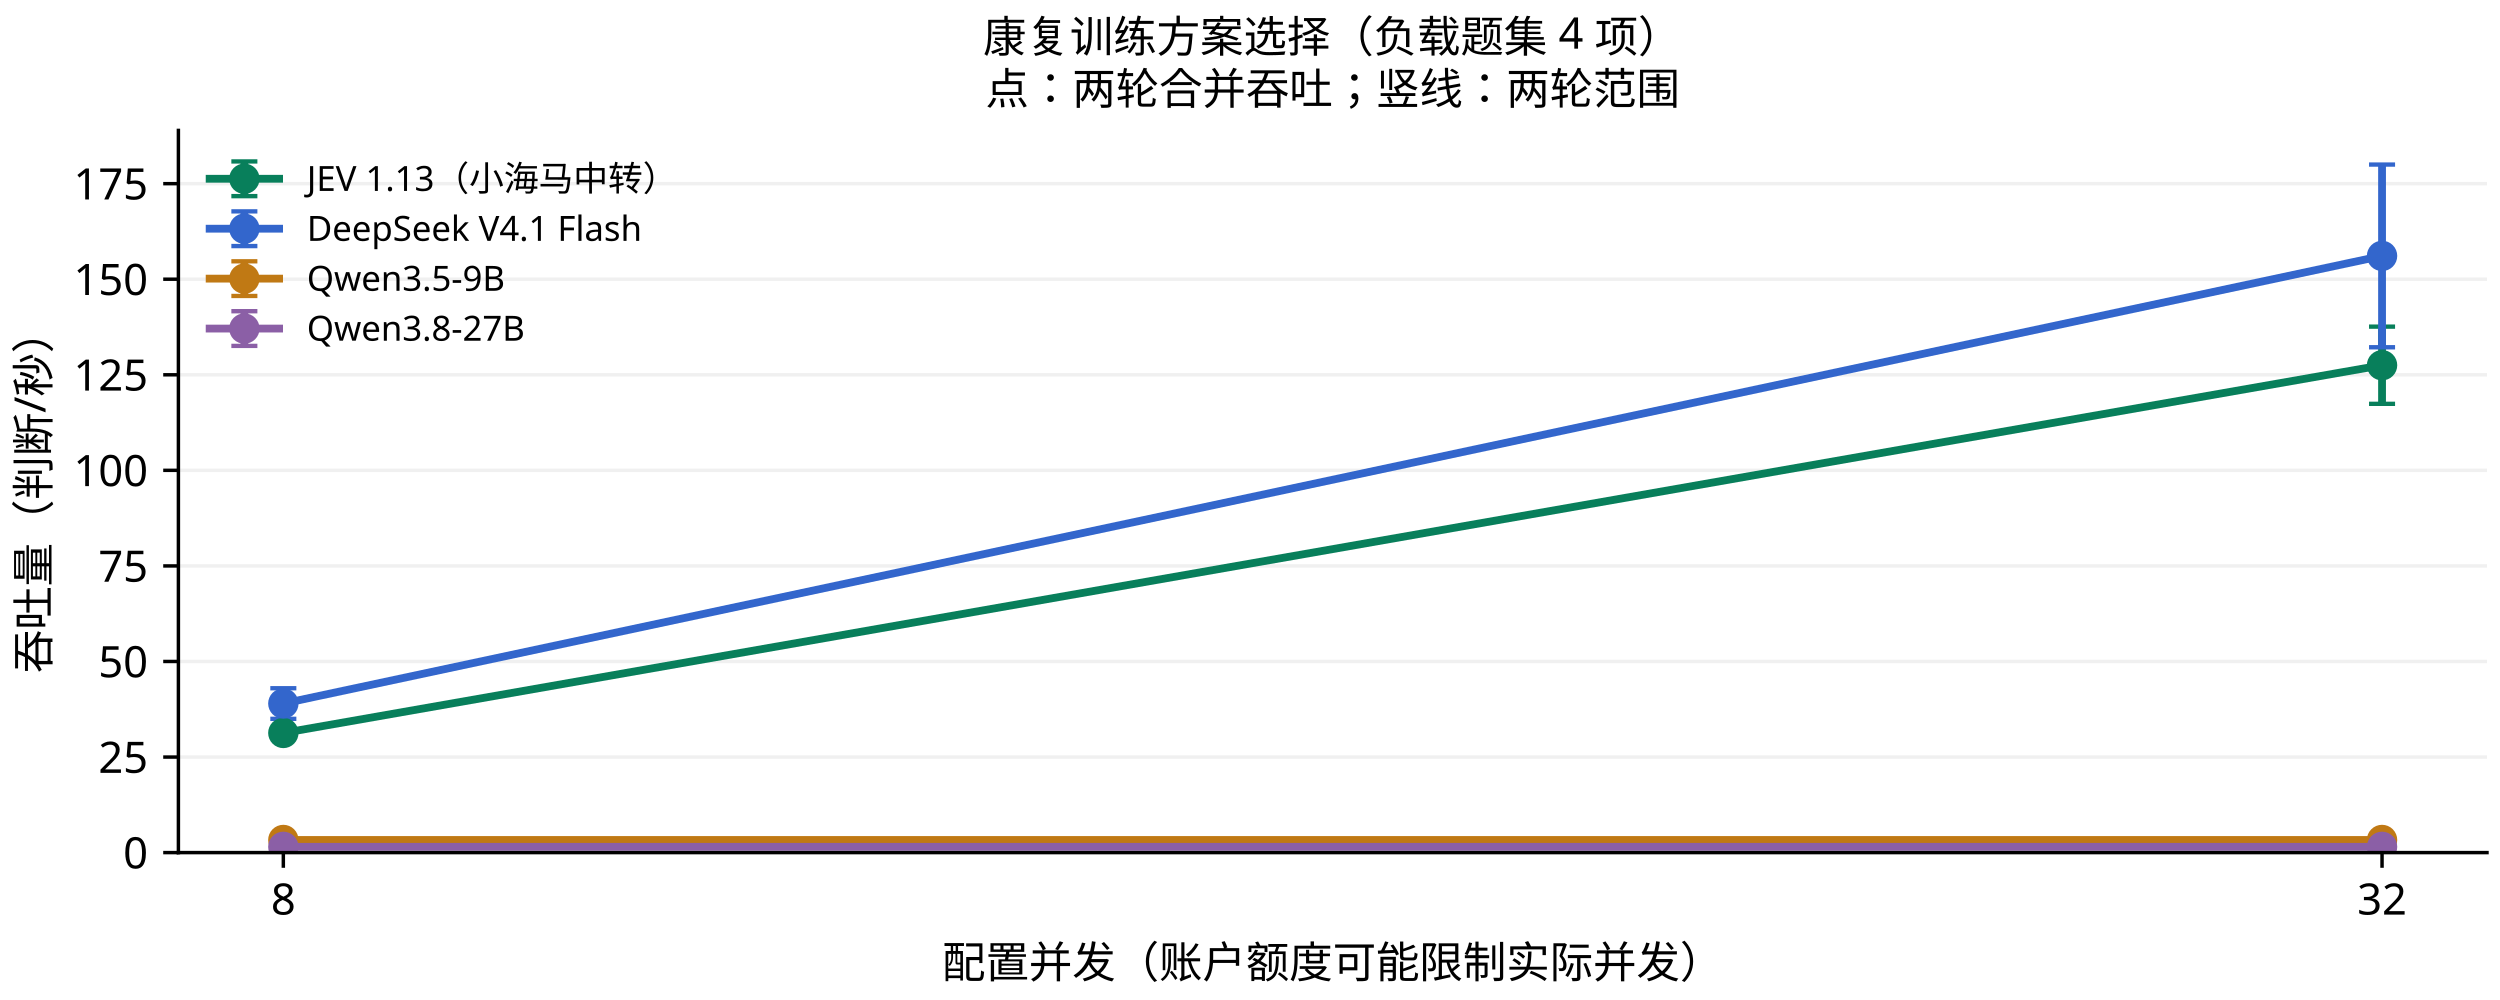
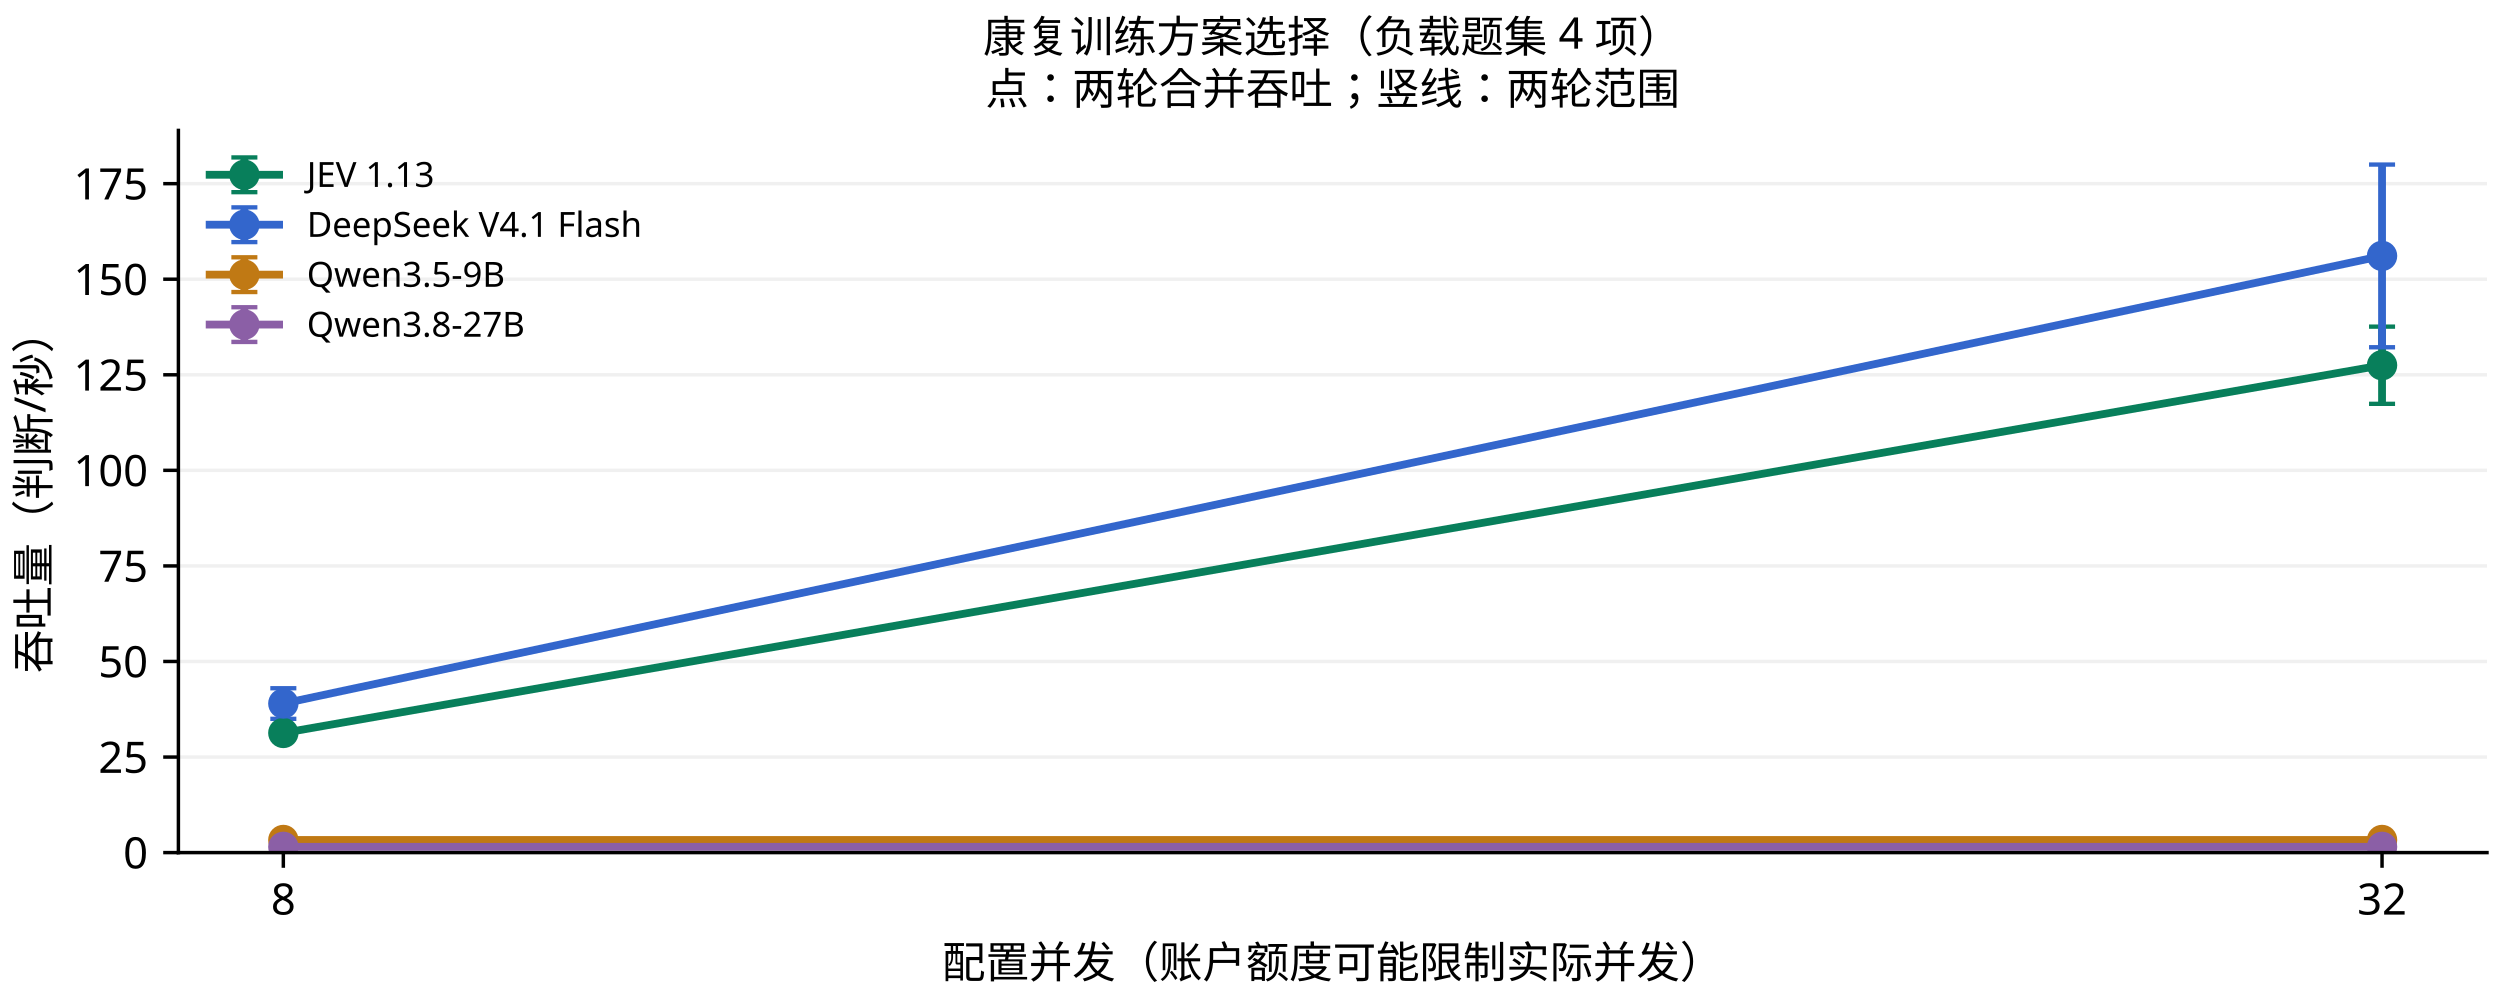
<svg xmlns="http://www.w3.org/2000/svg" xmlns:xlink="http://www.w3.org/1999/xlink" width="576pt" height="230.4pt" viewBox="0 0 576 230.4" version="1.1">
  <defs>
    <style type="text/css">*{stroke-linejoin: round; stroke-linecap: butt}</style>
  </defs>
  <g id="figure_1">
    <g id="patch_1">
      <path d="M 0 230.4 L 576 230.4 L 576 0 L 0 0 z " style="fill: #ffffff" />
    </g>
    <g id="axes_1">
      <g id="patch_2">
        <path d="M 41.103 196.439 L 573 196.439 L 573 30.047 L 41.103 30.047 z " style="fill: #ffffff" />
      </g>
      <g id="matplotlib.axis_1">
        <g id="xtick_1">
          <g id="line2d_1">
            <defs>
-               <path id="m2a6e88785f" d="M 0 0 L 0 3.5 " style="stroke: #000000; stroke-width: 0.8" />
+               <path id="m62adfea635" d="M 0 0 L 0 3.5 " style="stroke: #000000; stroke-width: 0.8" />
            </defs>
            <g>
-               <use xlink:href="#m2a6e88785f" x="65.28" y="196.439" style="stroke: #000000; stroke-width: 0.8" />
+               <use xlink:href="#m62adfea635" x="65.28" y="196.439" style="stroke: #000000; stroke-width: 0.8" />
            </g>
          </g>
          <g id="text_1">
            <text style="font-size: 10px; font-family: 'Arial Unicode MS'; text-anchor: middle" x="65.28" y="210.719" transform="rotate(-0 65.28047 210.7189)">8</text>
          </g>
        </g>
        <g id="xtick_2">
          <g id="line2d_2">
            <g>
-               <use xlink:href="#m2a6e88785f" x="548.823" y="196.439" style="stroke: #000000; stroke-width: 0.8" />
+               <use xlink:href="#m62adfea635" x="548.823" y="196.439" style="stroke: #000000; stroke-width: 0.8" />
            </g>
          </g>
          <g id="text_2">
            <text style="font-size: 10px; font-family: 'Arial Unicode MS'; text-anchor: middle" x="548.823" y="210.719" transform="rotate(-0 548.8227 210.7189)">32</text>
          </g>
        </g>
        <g id="text_3">
          <text style="font-size: 10px; font-family: 'Arial Unicode MS'; text-anchor: middle" x="307.052" y="225.3" transform="rotate(-0 307.0516 225.2998)">配置并发（账户额度可能限制实际并发）</text>
        </g>
      </g>
      <g id="matplotlib.axis_2">
        <g id="ytick_1">
          <g id="line2d_3">
-             <path d="M 41.103 196.439 L 573 196.439 " clip-path="url(#pd256c58cb7)" style="fill: none; stroke: #b0b0b0; stroke-opacity: 0.18; stroke-width: 0.8; stroke-linecap: square" />
+             <path d="M 41.103 196.439 L 573 196.439 " clip-path="url(#pdad63739b9)" style="fill: none; stroke: #b0b0b0; stroke-opacity: 0.18; stroke-width: 0.8; stroke-linecap: square" />
          </g>
          <g id="line2d_4">
            <defs>
-               <path id="mad0bf72114" d="M 0 0 L -3.5 0 " style="stroke: #000000; stroke-width: 0.8" />
+               <path id="m1d945eb531" d="M 0 0 L -3.5 0 " style="stroke: #000000; stroke-width: 0.8" />
            </defs>
            <g>
-               <use xlink:href="#mad0bf72114" x="41.103" y="196.439" style="stroke: #000000; stroke-width: 0.8" />
+               <use xlink:href="#m1d945eb531" x="41.103" y="196.439" style="stroke: #000000; stroke-width: 0.8" />
            </g>
          </g>
          <g id="text_4">
            <text style="font-size: 10px; font-family: 'Arial Unicode MS'; text-anchor: end" x="34.103" y="200.079" transform="rotate(-0 34.10336 200.0788)">0</text>
          </g>
        </g>
        <g id="ytick_2">
          <g id="line2d_5">
-             <path d="M 41.103 174.421 L 573 174.421 " clip-path="url(#pd256c58cb7)" style="fill: none; stroke: #b0b0b0; stroke-opacity: 0.18; stroke-width: 0.8; stroke-linecap: square" />
+             <path d="M 41.103 174.421 L 573 174.421 " clip-path="url(#pdad63739b9)" style="fill: none; stroke: #b0b0b0; stroke-opacity: 0.18; stroke-width: 0.8; stroke-linecap: square" />
          </g>
          <g id="line2d_6">
            <g>
-               <use xlink:href="#mad0bf72114" x="41.103" y="174.421" style="stroke: #000000; stroke-width: 0.8" />
+               <use xlink:href="#m1d945eb531" x="41.103" y="174.421" style="stroke: #000000; stroke-width: 0.8" />
            </g>
          </g>
          <g id="text_5">
            <text style="font-size: 10px; font-family: 'Arial Unicode MS'; text-anchor: end" x="34.103" y="178.061" transform="rotate(-0 34.10336 178.0611)">25</text>
          </g>
        </g>
        <g id="ytick_3">
          <g id="line2d_7">
-             <path d="M 41.103 152.403 L 573 152.403 " clip-path="url(#pd256c58cb7)" style="fill: none; stroke: #b0b0b0; stroke-opacity: 0.18; stroke-width: 0.8; stroke-linecap: square" />
+             <path d="M 41.103 152.403 L 573 152.403 " clip-path="url(#pdad63739b9)" style="fill: none; stroke: #b0b0b0; stroke-opacity: 0.18; stroke-width: 0.8; stroke-linecap: square" />
          </g>
          <g id="line2d_8">
            <g>
-               <use xlink:href="#mad0bf72114" x="41.103" y="152.403" style="stroke: #000000; stroke-width: 0.8" />
+               <use xlink:href="#m1d945eb531" x="41.103" y="152.403" style="stroke: #000000; stroke-width: 0.8" />
            </g>
          </g>
          <g id="text_6">
            <text style="font-size: 10px; font-family: 'Arial Unicode MS'; text-anchor: end" x="34.103" y="156.043" transform="rotate(-0 34.10336 156.0434)">50</text>
          </g>
        </g>
        <g id="ytick_4">
          <g id="line2d_9">
-             <path d="M 41.103 130.386 L 573 130.386 " clip-path="url(#pd256c58cb7)" style="fill: none; stroke: #b0b0b0; stroke-opacity: 0.18; stroke-width: 0.8; stroke-linecap: square" />
+             <path d="M 41.103 130.386 L 573 130.386 " clip-path="url(#pdad63739b9)" style="fill: none; stroke: #b0b0b0; stroke-opacity: 0.18; stroke-width: 0.8; stroke-linecap: square" />
          </g>
          <g id="line2d_10">
            <g>
-               <use xlink:href="#mad0bf72114" x="41.103" y="130.386" style="stroke: #000000; stroke-width: 0.8" />
+               <use xlink:href="#m1d945eb531" x="41.103" y="130.386" style="stroke: #000000; stroke-width: 0.8" />
            </g>
          </g>
          <g id="text_7">
            <text style="font-size: 10px; font-family: 'Arial Unicode MS'; text-anchor: end" x="34.103" y="134.026" transform="rotate(-0 34.10336 134.0257)">75</text>
          </g>
        </g>
        <g id="ytick_5">
          <g id="line2d_11">
-             <path d="M 41.103 108.368 L 573 108.368 " clip-path="url(#pd256c58cb7)" style="fill: none; stroke: #b0b0b0; stroke-opacity: 0.18; stroke-width: 0.8; stroke-linecap: square" />
+             <path d="M 41.103 108.368 L 573 108.368 " clip-path="url(#pdad63739b9)" style="fill: none; stroke: #b0b0b0; stroke-opacity: 0.18; stroke-width: 0.8; stroke-linecap: square" />
          </g>
          <g id="line2d_12">
            <g>
-               <use xlink:href="#mad0bf72114" x="41.103" y="108.368" style="stroke: #000000; stroke-width: 0.8" />
+               <use xlink:href="#m1d945eb531" x="41.103" y="108.368" style="stroke: #000000; stroke-width: 0.8" />
            </g>
          </g>
          <g id="text_8">
            <text style="font-size: 10px; font-family: 'Arial Unicode MS'; text-anchor: end" x="34.103" y="112.008" transform="rotate(-0 34.10336 112.008)">100</text>
          </g>
        </g>
        <g id="ytick_6">
          <g id="line2d_13">
-             <path d="M 41.103 86.35 L 573 86.35 " clip-path="url(#pd256c58cb7)" style="fill: none; stroke: #b0b0b0; stroke-opacity: 0.18; stroke-width: 0.8; stroke-linecap: square" />
+             <path d="M 41.103 86.35 L 573 86.35 " clip-path="url(#pdad63739b9)" style="fill: none; stroke: #b0b0b0; stroke-opacity: 0.18; stroke-width: 0.8; stroke-linecap: square" />
          </g>
          <g id="line2d_14">
            <g>
-               <use xlink:href="#mad0bf72114" x="41.103" y="86.35" style="stroke: #000000; stroke-width: 0.8" />
+               <use xlink:href="#m1d945eb531" x="41.103" y="86.35" style="stroke: #000000; stroke-width: 0.8" />
            </g>
          </g>
          <g id="text_9">
            <text style="font-size: 10px; font-family: 'Arial Unicode MS'; text-anchor: end" x="34.103" y="89.99" transform="rotate(-0 34.10336 89.99031)">125</text>
          </g>
        </g>
        <g id="ytick_7">
          <g id="line2d_15">
-             <path d="M 41.103 64.332 L 573 64.332 " clip-path="url(#pd256c58cb7)" style="fill: none; stroke: #b0b0b0; stroke-opacity: 0.18; stroke-width: 0.8; stroke-linecap: square" />
+             <path d="M 41.103 64.332 L 573 64.332 " clip-path="url(#pdad63739b9)" style="fill: none; stroke: #b0b0b0; stroke-opacity: 0.18; stroke-width: 0.8; stroke-linecap: square" />
          </g>
          <g id="line2d_16">
            <g>
-               <use xlink:href="#mad0bf72114" x="41.103" y="64.332" style="stroke: #000000; stroke-width: 0.8" />
+               <use xlink:href="#m1d945eb531" x="41.103" y="64.332" style="stroke: #000000; stroke-width: 0.8" />
            </g>
          </g>
          <g id="text_10">
            <text style="font-size: 10px; font-family: 'Arial Unicode MS'; text-anchor: end" x="34.103" y="67.973" transform="rotate(-0 34.10336 67.97262)">150</text>
          </g>
        </g>
        <g id="ytick_8">
          <g id="line2d_17">
-             <path d="M 41.103 42.315 L 573 42.315 " clip-path="url(#pd256c58cb7)" style="fill: none; stroke: #b0b0b0; stroke-opacity: 0.18; stroke-width: 0.8; stroke-linecap: square" />
+             <path d="M 41.103 42.315 L 573 42.315 " clip-path="url(#pdad63739b9)" style="fill: none; stroke: #b0b0b0; stroke-opacity: 0.18; stroke-width: 0.8; stroke-linecap: square" />
          </g>
          <g id="line2d_18">
            <g>
-               <use xlink:href="#mad0bf72114" x="41.103" y="42.315" style="stroke: #000000; stroke-width: 0.8" />
+               <use xlink:href="#m1d945eb531" x="41.103" y="42.315" style="stroke: #000000; stroke-width: 0.8" />
            </g>
          </g>
          <g id="text_11">
            <text style="font-size: 10px; font-family: 'Arial Unicode MS'; text-anchor: end" x="34.103" y="45.955" transform="rotate(-0 34.10336 45.95492)">175</text>
          </g>
        </g>
        <g id="text_12">
          <text style="font-size: 10px; font-family: 'Arial Unicode MS'; text-anchor: middle" x="11.321" y="113.243" transform="rotate(-90 11.32055 113.2426)">吞吐量（判断/秒）</text>
        </g>
      </g>
      <g id="LineCollection_1">
-         <path d="M 65.28 169.841 L 65.28 167.904 " clip-path="url(#pd256c58cb7)" style="fill: none; stroke: #087f5b; stroke-width: 1.8" />
-         <path d="M 548.823 93.044 L 548.823 75.253 " clip-path="url(#pd256c58cb7)" style="fill: none; stroke: #087f5b; stroke-width: 1.8" />
+         <path d="M 65.28 169.841 L 65.28 167.904 " clip-path="url(#pdad63739b9)" style="fill: none; stroke: #087f5b; stroke-width: 1.8" />
+         <path d="M 548.823 93.044 L 548.823 75.253 " clip-path="url(#pdad63739b9)" style="fill: none; stroke: #087f5b; stroke-width: 1.8" />
      </g>
      <g id="line2d_19">
        <defs>
-           <path id="mcad143bf2c" d="M 3 0 L -3 -0 " style="stroke: #087f5b" />
-         </defs>
-         <g clip-path="url(#pd256c58cb7)">
-           <use xlink:href="#mcad143bf2c" x="65.28" y="169.841" style="fill: #087f5b; stroke: #087f5b" />
-           <use xlink:href="#mcad143bf2c" x="548.823" y="93.044" style="fill: #087f5b; stroke: #087f5b" />
+           <path id="m83b4275491" d="M 3 0 L -3 -0 " style="stroke: #087f5b" />
+         </defs>
+         <g clip-path="url(#pdad63739b9)">
+           <use xlink:href="#m83b4275491" x="65.28" y="169.841" style="fill: #087f5b; stroke: #087f5b" />
+           <use xlink:href="#m83b4275491" x="548.823" y="93.044" style="fill: #087f5b; stroke: #087f5b" />
        </g>
      </g>
      <g id="line2d_20">
-         <g clip-path="url(#pd256c58cb7)">
-           <use xlink:href="#mcad143bf2c" x="65.28" y="167.904" style="fill: #087f5b; stroke: #087f5b" />
-           <use xlink:href="#mcad143bf2c" x="548.823" y="75.253" style="fill: #087f5b; stroke: #087f5b" />
+         <g clip-path="url(#pdad63739b9)">
+           <use xlink:href="#m83b4275491" x="65.28" y="167.904" style="fill: #087f5b; stroke: #087f5b" />
+           <use xlink:href="#m83b4275491" x="548.823" y="75.253" style="fill: #087f5b; stroke: #087f5b" />
        </g>
      </g>
      <g id="LineCollection_2">
-         <path d="M 65.28 165.614 L 65.28 158.568 " clip-path="url(#pd256c58cb7)" style="fill: none; stroke: #3366cc; stroke-width: 1.8" />
-         <path d="M 548.823 80.009 L 548.823 37.911 " clip-path="url(#pd256c58cb7)" style="fill: none; stroke: #3366cc; stroke-width: 1.8" />
+         <path d="M 65.28 165.614 L 65.28 158.568 " clip-path="url(#pdad63739b9)" style="fill: none; stroke: #3366cc; stroke-width: 1.8" />
+         <path d="M 548.823 80.009 L 548.823 37.911 " clip-path="url(#pdad63739b9)" style="fill: none; stroke: #3366cc; stroke-width: 1.8" />
      </g>
      <g id="line2d_21">
        <defs>
-           <path id="m2992cfaf0d" d="M 3 0 L -3 -0 " style="stroke: #3366cc" />
-         </defs>
-         <g clip-path="url(#pd256c58cb7)">
-           <use xlink:href="#m2992cfaf0d" x="65.28" y="165.614" style="fill: #3366cc; stroke: #3366cc" />
-           <use xlink:href="#m2992cfaf0d" x="548.823" y="80.009" style="fill: #3366cc; stroke: #3366cc" />
+           <path id="m016b12865c" d="M 3 0 L -3 -0 " style="stroke: #3366cc" />
+         </defs>
+         <g clip-path="url(#pdad63739b9)">
+           <use xlink:href="#m016b12865c" x="65.28" y="165.614" style="fill: #3366cc; stroke: #3366cc" />
+           <use xlink:href="#m016b12865c" x="548.823" y="80.009" style="fill: #3366cc; stroke: #3366cc" />
        </g>
      </g>
      <g id="line2d_22">
-         <g clip-path="url(#pd256c58cb7)">
-           <use xlink:href="#m2992cfaf0d" x="65.28" y="158.568" style="fill: #3366cc; stroke: #3366cc" />
-           <use xlink:href="#m2992cfaf0d" x="548.823" y="37.911" style="fill: #3366cc; stroke: #3366cc" />
+         <g clip-path="url(#pdad63739b9)">
+           <use xlink:href="#m016b12865c" x="65.28" y="158.568" style="fill: #3366cc; stroke: #3366cc" />
+           <use xlink:href="#m016b12865c" x="548.823" y="37.911" style="fill: #3366cc; stroke: #3366cc" />
        </g>
      </g>
      <g id="LineCollection_3">
-         <path d="M 65.28 193.62 L 65.28 193.444 " clip-path="url(#pd256c58cb7)" style="fill: none; stroke: #c07914; stroke-width: 1.8" />
-         <path d="M 548.823 193.62 L 548.823 193.444 " clip-path="url(#pd256c58cb7)" style="fill: none; stroke: #c07914; stroke-width: 1.8" />
+         <path d="M 65.28 193.62 L 65.28 193.444 " clip-path="url(#pdad63739b9)" style="fill: none; stroke: #c07914; stroke-width: 1.8" />
+         <path d="M 548.823 193.62 L 548.823 193.444 " clip-path="url(#pdad63739b9)" style="fill: none; stroke: #c07914; stroke-width: 1.8" />
      </g>
      <g id="line2d_23">
        <defs>
-           <path id="md55645dd96" d="M 3 0 L -3 -0 " style="stroke: #c07914" />
-         </defs>
-         <g clip-path="url(#pd256c58cb7)">
-           <use xlink:href="#md55645dd96" x="65.28" y="193.62" style="fill: #c07914; stroke: #c07914" />
-           <use xlink:href="#md55645dd96" x="548.823" y="193.62" style="fill: #c07914; stroke: #c07914" />
+           <path id="m295d9df329" d="M 3 0 L -3 -0 " style="stroke: #c07914" />
+         </defs>
+         <g clip-path="url(#pdad63739b9)">
+           <use xlink:href="#m295d9df329" x="65.28" y="193.62" style="fill: #c07914; stroke: #c07914" />
+           <use xlink:href="#m295d9df329" x="548.823" y="193.62" style="fill: #c07914; stroke: #c07914" />
        </g>
      </g>
      <g id="line2d_24">
-         <g clip-path="url(#pd256c58cb7)">
-           <use xlink:href="#md55645dd96" x="65.28" y="193.444" style="fill: #c07914; stroke: #c07914" />
-           <use xlink:href="#md55645dd96" x="548.823" y="193.444" style="fill: #c07914; stroke: #c07914" />
+         <g clip-path="url(#pdad63739b9)">
+           <use xlink:href="#m295d9df329" x="65.28" y="193.444" style="fill: #c07914; stroke: #c07914" />
+           <use xlink:href="#m295d9df329" x="548.823" y="193.444" style="fill: #c07914; stroke: #c07914" />
        </g>
      </g>
      <g id="LineCollection_4">
-         <path d="M 65.28 195.206 L 65.28 195.029 " clip-path="url(#pd256c58cb7)" style="fill: none; stroke: #8b5fa6; stroke-width: 1.8" />
-         <path d="M 548.823 195.206 L 548.823 195.029 " clip-path="url(#pd256c58cb7)" style="fill: none; stroke: #8b5fa6; stroke-width: 1.8" />
+         <path d="M 65.28 195.206 L 65.28 195.029 " clip-path="url(#pdad63739b9)" style="fill: none; stroke: #8b5fa6; stroke-width: 1.8" />
+         <path d="M 548.823 195.206 L 548.823 195.029 " clip-path="url(#pdad63739b9)" style="fill: none; stroke: #8b5fa6; stroke-width: 1.8" />
      </g>
      <g id="line2d_25">
        <defs>
-           <path id="me4c7ff157b" d="M 3 0 L -3 -0 " style="stroke: #8b5fa6" />
-         </defs>
-         <g clip-path="url(#pd256c58cb7)">
-           <use xlink:href="#me4c7ff157b" x="65.28" y="195.206" style="fill: #8b5fa6; stroke: #8b5fa6" />
-           <use xlink:href="#me4c7ff157b" x="548.823" y="195.206" style="fill: #8b5fa6; stroke: #8b5fa6" />
+           <path id="mc7fbdee621" d="M 3 0 L -3 -0 " style="stroke: #8b5fa6" />
+         </defs>
+         <g clip-path="url(#pdad63739b9)">
+           <use xlink:href="#mc7fbdee621" x="65.28" y="195.206" style="fill: #8b5fa6; stroke: #8b5fa6" />
+           <use xlink:href="#mc7fbdee621" x="548.823" y="195.206" style="fill: #8b5fa6; stroke: #8b5fa6" />
        </g>
      </g>
      <g id="line2d_26">
-         <g clip-path="url(#pd256c58cb7)">
-           <use xlink:href="#me4c7ff157b" x="65.28" y="195.029" style="fill: #8b5fa6; stroke: #8b5fa6" />
-           <use xlink:href="#me4c7ff157b" x="548.823" y="195.029" style="fill: #8b5fa6; stroke: #8b5fa6" />
+         <g clip-path="url(#pdad63739b9)">
+           <use xlink:href="#mc7fbdee621" x="65.28" y="195.029" style="fill: #8b5fa6; stroke: #8b5fa6" />
+           <use xlink:href="#mc7fbdee621" x="548.823" y="195.029" style="fill: #8b5fa6; stroke: #8b5fa6" />
        </g>
      </g>
      <g id="line2d_27">
-         <path d="M 65.28 168.872 L 548.823 84.148 " clip-path="url(#pd256c58cb7)" style="fill: none; stroke: #087f5b; stroke-width: 1.8; stroke-linecap: square" />
-         <defs>
-           <path id="m03558ead66" d="M 0 3 C 0.796 3 1.559 2.684 2.121 2.121 C 2.684 1.559 3 0.796 3 0 C 3 -0.796 2.684 -1.559 2.121 -2.121 C 1.559 -2.684 0.796 -3 0 -3 C -0.796 -3 -1.559 -2.684 -2.121 -2.121 C -2.684 -1.559 -3 -0.796 -3 0 C -3 0.796 -2.684 1.559 -2.121 2.121 C -1.559 2.684 -0.796 3 0 3 z " style="stroke: #087f5b" />
-         </defs>
-         <g clip-path="url(#pd256c58cb7)">
-           <use xlink:href="#m03558ead66" x="65.28" y="168.872" style="fill: #087f5b; stroke: #087f5b" />
-           <use xlink:href="#m03558ead66" x="548.823" y="84.148" style="fill: #087f5b; stroke: #087f5b" />
+         <path d="M 65.28 168.872 L 548.823 84.148 " clip-path="url(#pdad63739b9)" style="fill: none; stroke: #087f5b; stroke-width: 1.8; stroke-linecap: square" />
+         <defs>
+           <path id="m81f9e87d05" d="M 0 3 C 0.796 3 1.559 2.684 2.121 2.121 C 2.684 1.559 3 0.796 3 0 C 3 -0.796 2.684 -1.559 2.121 -2.121 C 1.559 -2.684 0.796 -3 0 -3 C -0.796 -3 -1.559 -2.684 -2.121 -2.121 C -2.684 -1.559 -3 -0.796 -3 0 C -3 0.796 -2.684 1.559 -2.121 2.121 C -1.559 2.684 -0.796 3 0 3 z " style="stroke: #087f5b" />
+         </defs>
+         <g clip-path="url(#pdad63739b9)">
+           <use xlink:href="#m81f9e87d05" x="65.28" y="168.872" style="fill: #087f5b; stroke: #087f5b" />
+           <use xlink:href="#m81f9e87d05" x="548.823" y="84.148" style="fill: #087f5b; stroke: #087f5b" />
        </g>
      </g>
      <g id="line2d_28">
-         <path d="M 65.28 162.091 L 548.823 58.96 " clip-path="url(#pd256c58cb7)" style="fill: none; stroke: #3366cc; stroke-width: 1.8; stroke-linecap: square" />
-         <defs>
-           <path id="mb4cf56a426" d="M 0 3 C 0.796 3 1.559 2.684 2.121 2.121 C 2.684 1.559 3 0.796 3 0 C 3 -0.796 2.684 -1.559 2.121 -2.121 C 1.559 -2.684 0.796 -3 0 -3 C -0.796 -3 -1.559 -2.684 -2.121 -2.121 C -2.684 -1.559 -3 -0.796 -3 0 C -3 0.796 -2.684 1.559 -2.121 2.121 C -1.559 2.684 -0.796 3 0 3 z " style="stroke: #3366cc" />
-         </defs>
-         <g clip-path="url(#pd256c58cb7)">
-           <use xlink:href="#mb4cf56a426" x="65.28" y="162.091" style="fill: #3366cc; stroke: #3366cc" />
-           <use xlink:href="#mb4cf56a426" x="548.823" y="58.96" style="fill: #3366cc; stroke: #3366cc" />
+         <path d="M 65.28 162.091 L 548.823 58.96 " clip-path="url(#pdad63739b9)" style="fill: none; stroke: #3366cc; stroke-width: 1.8; stroke-linecap: square" />
+         <defs>
+           <path id="m9b5bb1c6ad" d="M 0 3 C 0.796 3 1.559 2.684 2.121 2.121 C 2.684 1.559 3 0.796 3 0 C 3 -0.796 2.684 -1.559 2.121 -2.121 C 1.559 -2.684 0.796 -3 0 -3 C -0.796 -3 -1.559 -2.684 -2.121 -2.121 C -2.684 -1.559 -3 -0.796 -3 0 C -3 0.796 -2.684 1.559 -2.121 2.121 C -1.559 2.684 -0.796 3 0 3 z " style="stroke: #3366cc" />
+         </defs>
+         <g clip-path="url(#pdad63739b9)">
+           <use xlink:href="#m9b5bb1c6ad" x="65.28" y="162.091" style="fill: #3366cc; stroke: #3366cc" />
+           <use xlink:href="#m9b5bb1c6ad" x="548.823" y="58.96" style="fill: #3366cc; stroke: #3366cc" />
        </g>
      </g>
      <g id="line2d_29">
-         <path d="M 65.28 193.532 L 548.823 193.532 " clip-path="url(#pd256c58cb7)" style="fill: none; stroke: #c07914; stroke-width: 1.8; stroke-linecap: square" />
-         <defs>
-           <path id="m8e8b6894fd" d="M 0 3 C 0.796 3 1.559 2.684 2.121 2.121 C 2.684 1.559 3 0.796 3 0 C 3 -0.796 2.684 -1.559 2.121 -2.121 C 1.559 -2.684 0.796 -3 0 -3 C -0.796 -3 -1.559 -2.684 -2.121 -2.121 C -2.684 -1.559 -3 -0.796 -3 0 C -3 0.796 -2.684 1.559 -2.121 2.121 C -1.559 2.684 -0.796 3 0 3 z " style="stroke: #c07914" />
-         </defs>
-         <g clip-path="url(#pd256c58cb7)">
-           <use xlink:href="#m8e8b6894fd" x="65.28" y="193.532" style="fill: #c07914; stroke: #c07914" />
-           <use xlink:href="#m8e8b6894fd" x="548.823" y="193.532" style="fill: #c07914; stroke: #c07914" />
+         <path d="M 65.28 193.532 L 548.823 193.532 " clip-path="url(#pdad63739b9)" style="fill: none; stroke: #c07914; stroke-width: 1.8; stroke-linecap: square" />
+         <defs>
+           <path id="m69845f8b0d" d="M 0 3 C 0.796 3 1.559 2.684 2.121 2.121 C 2.684 1.559 3 0.796 3 0 C 3 -0.796 2.684 -1.559 2.121 -2.121 C 1.559 -2.684 0.796 -3 0 -3 C -0.796 -3 -1.559 -2.684 -2.121 -2.121 C -2.684 -1.559 -3 -0.796 -3 0 C -3 0.796 -2.684 1.559 -2.121 2.121 C -1.559 2.684 -0.796 3 0 3 z " style="stroke: #c07914" />
+         </defs>
+         <g clip-path="url(#pdad63739b9)">
+           <use xlink:href="#m69845f8b0d" x="65.28" y="193.532" style="fill: #c07914; stroke: #c07914" />
+           <use xlink:href="#m69845f8b0d" x="548.823" y="193.532" style="fill: #c07914; stroke: #c07914" />
        </g>
      </g>
      <g id="line2d_30">
-         <path d="M 65.28 195.118 L 548.823 195.118 " clip-path="url(#pd256c58cb7)" style="fill: none; stroke: #8b5fa6; stroke-width: 1.8; stroke-linecap: square" />
-         <defs>
-           <path id="m386dda505d" d="M 0 3 C 0.796 3 1.559 2.684 2.121 2.121 C 2.684 1.559 3 0.796 3 0 C 3 -0.796 2.684 -1.559 2.121 -2.121 C 1.559 -2.684 0.796 -3 0 -3 C -0.796 -3 -1.559 -2.684 -2.121 -2.121 C -2.684 -1.559 -3 -0.796 -3 0 C -3 0.796 -2.684 1.559 -2.121 2.121 C -1.559 2.684 -0.796 3 0 3 z " style="stroke: #8b5fa6" />
-         </defs>
-         <g clip-path="url(#pd256c58cb7)">
-           <use xlink:href="#m386dda505d" x="65.28" y="195.118" style="fill: #8b5fa6; stroke: #8b5fa6" />
-           <use xlink:href="#m386dda505d" x="548.823" y="195.118" style="fill: #8b5fa6; stroke: #8b5fa6" />
+         <path d="M 65.28 195.118 L 548.823 195.118 " clip-path="url(#pdad63739b9)" style="fill: none; stroke: #8b5fa6; stroke-width: 1.8; stroke-linecap: square" />
+         <defs>
+           <path id="m10c60ff60d" d="M 0 3 C 0.796 3 1.559 2.684 2.121 2.121 C 2.684 1.559 3 0.796 3 0 C 3 -0.796 2.684 -1.559 2.121 -2.121 C 1.559 -2.684 0.796 -3 0 -3 C -0.796 -3 -1.559 -2.684 -2.121 -2.121 C -2.684 -1.559 -3 -0.796 -3 0 C -3 0.796 -2.684 1.559 -2.121 2.121 C -1.559 2.684 -0.796 3 0 3 z " style="stroke: #8b5fa6" />
+         </defs>
+         <g clip-path="url(#pdad63739b9)">
+           <use xlink:href="#m10c60ff60d" x="65.28" y="195.118" style="fill: #8b5fa6; stroke: #8b5fa6" />
+           <use xlink:href="#m10c60ff60d" x="548.823" y="195.118" style="fill: #8b5fa6; stroke: #8b5fa6" />
        </g>
      </g>
      <g id="patch_3">
        <path d="M 41.103 196.439 L 41.103 30.047 " style="fill: none; stroke: #000000; stroke-width: 0.8; stroke-linejoin: miter; stroke-linecap: square" />
      </g>
      <g id="patch_4">
        <path d="M 41.103 196.439 L 573 196.439 " style="fill: none; stroke: #000000; stroke-width: 0.8; stroke-linejoin: miter; stroke-linecap: square" />
      </g>
      <g id="text_13">
        <text style="font-size: 10px; font-family: 'Arial Unicode MS'" transform="translate(226.493 12.03911)">康复训练方案选择（负载题集 4 项）</text>
        <text style="font-size: 10px; font-family: 'Arial Unicode MS'" transform="translate(227.0516 24.04653)">点：两轮合并吞吐；竖线：两轮范围</text>
      </g>
      <g id="legend_1">
        <g id="LineCollection_5">
-           <path d="M 56.303 45.189 L 56.303 37.189 " style="fill: none; stroke: #087f5b; stroke-width: 1.8" />
+           <path d="M 56.303 44.271 L 56.303 36.271 " style="fill: none; stroke: #087f5b; stroke-width: 1.8" />
        </g>
        <g id="line2d_31">
          <g>
-             <use xlink:href="#mcad143bf2c" x="56.303" y="45.189" style="fill: #087f5b; stroke: #087f5b" />
+             <use xlink:href="#m83b4275491" x="56.303" y="44.271" style="fill: #087f5b; stroke: #087f5b" />
          </g>
        </g>
        <g id="line2d_32">
          <g>
-             <use xlink:href="#mcad143bf2c" x="56.303" y="37.189" style="fill: #087f5b; stroke: #087f5b" />
+             <use xlink:href="#m83b4275491" x="56.303" y="36.271" style="fill: #087f5b; stroke: #087f5b" />
          </g>
        </g>
        <g id="line2d_33">
-           <path d="M 48.303 41.189 L 64.303 41.189 " style="fill: none; stroke: #087f5b; stroke-width: 1.8; stroke-linecap: square" />
+           <path d="M 48.303 40.271 L 64.303 40.271 " style="fill: none; stroke: #087f5b; stroke-width: 1.8; stroke-linecap: square" />
        </g>
        <g id="line2d_34">
          <g>
-             <use xlink:href="#m03558ead66" x="56.303" y="41.189" style="fill: #087f5b; stroke: #087f5b" />
+             <use xlink:href="#m81f9e87d05" x="56.303" y="40.271" style="fill: #087f5b; stroke: #087f5b" />
          </g>
        </g>
        <g id="text_14">
-           <text style="font-size: 8px; font-family: 'Arial Unicode MS'; text-anchor: start" x="70.703" y="43.989" transform="rotate(-0 70.70337 43.98903)">JEV 1.13（小海马中转）</text>
+           <text style="font-size: 8px; font-family: 'Arial Unicode MS'; text-anchor: start" x="70.703" y="43.071" transform="rotate(-0 70.70337 43.07075)">JEV 1.13</text>
        </g>
        <g id="LineCollection_6">
-           <path d="M 56.303 56.693 L 56.303 48.693 " style="fill: none; stroke: #3366cc; stroke-width: 1.8" />
+           <path d="M 56.303 55.775 L 56.303 47.775 " style="fill: none; stroke: #3366cc; stroke-width: 1.8" />
        </g>
        <g id="line2d_35">
          <g>
-             <use xlink:href="#m2992cfaf0d" x="56.303" y="56.693" style="fill: #3366cc; stroke: #3366cc" />
+             <use xlink:href="#m016b12865c" x="56.303" y="55.775" style="fill: #3366cc; stroke: #3366cc" />
          </g>
        </g>
        <g id="line2d_36">
          <g>
-             <use xlink:href="#m2992cfaf0d" x="56.303" y="48.693" style="fill: #3366cc; stroke: #3366cc" />
+             <use xlink:href="#m016b12865c" x="56.303" y="47.775" style="fill: #3366cc; stroke: #3366cc" />
          </g>
        </g>
        <g id="line2d_37">
-           <path d="M 48.303 52.693 L 64.303 52.693 " style="fill: none; stroke: #3366cc; stroke-width: 1.8; stroke-linecap: square" />
+           <path d="M 48.303 51.775 L 64.303 51.775 " style="fill: none; stroke: #3366cc; stroke-width: 1.8; stroke-linecap: square" />
        </g>
        <g id="line2d_38">
          <g>
-             <use xlink:href="#mb4cf56a426" x="56.303" y="52.693" style="fill: #3366cc; stroke: #3366cc" />
+             <use xlink:href="#m9b5bb1c6ad" x="56.303" y="51.775" style="fill: #3366cc; stroke: #3366cc" />
          </g>
        </g>
        <g id="text_15">
-           <text style="font-size: 8px; font-family: 'Arial Unicode MS'; text-anchor: start" x="70.703" y="55.493" transform="rotate(-0 70.70337 55.49325)">DeepSeek V4.1 Flash</text>
+           <text style="font-size: 8px; font-family: 'Arial Unicode MS'; text-anchor: start" x="70.703" y="54.575" transform="rotate(-0 70.70337 54.57465)">DeepSeek V4.1 Flash</text>
        </g>
        <g id="LineCollection_7">
-           <path d="M 56.303 68.197 L 56.303 60.197 " style="fill: none; stroke: #c07914; stroke-width: 1.8" />
+           <path d="M 56.303 67.279 L 56.303 59.279 " style="fill: none; stroke: #c07914; stroke-width: 1.8" />
        </g>
        <g id="line2d_39">
          <g>
-             <use xlink:href="#md55645dd96" x="56.303" y="68.197" style="fill: #c07914; stroke: #c07914" />
+             <use xlink:href="#m295d9df329" x="56.303" y="67.279" style="fill: #c07914; stroke: #c07914" />
          </g>
        </g>
        <g id="line2d_40">
          <g>
-             <use xlink:href="#md55645dd96" x="56.303" y="60.197" style="fill: #c07914; stroke: #c07914" />
+             <use xlink:href="#m295d9df329" x="56.303" y="59.279" style="fill: #c07914; stroke: #c07914" />
          </g>
        </g>
        <g id="line2d_41">
-           <path d="M 48.303 64.197 L 64.303 64.197 " style="fill: none; stroke: #c07914; stroke-width: 1.8; stroke-linecap: square" />
+           <path d="M 48.303 63.279 L 64.303 63.279 " style="fill: none; stroke: #c07914; stroke-width: 1.8; stroke-linecap: square" />
        </g>
        <g id="line2d_42">
          <g>
-             <use xlink:href="#m8e8b6894fd" x="56.303" y="64.197" style="fill: #c07914; stroke: #c07914" />
+             <use xlink:href="#m69845f8b0d" x="56.303" y="63.279" style="fill: #c07914; stroke: #c07914" />
          </g>
        </g>
        <g id="text_16">
-           <text style="font-size: 8px; font-family: 'Arial Unicode MS'; text-anchor: start" x="70.703" y="66.997" transform="rotate(-0 70.70337 66.99715)">Qwen3.5-9B</text>
+           <text style="font-size: 8px; font-family: 'Arial Unicode MS'; text-anchor: start" x="70.703" y="66.079" transform="rotate(-0 70.70337 66.07856)">Qwen3.5-9B</text>
        </g>
        <g id="LineCollection_8">
-           <path d="M 56.303 79.701 L 56.303 71.701 " style="fill: none; stroke: #8b5fa6; stroke-width: 1.8" />
+           <path d="M 56.303 78.782 L 56.303 70.782 " style="fill: none; stroke: #8b5fa6; stroke-width: 1.8" />
        </g>
        <g id="line2d_43">
          <g>
-             <use xlink:href="#me4c7ff157b" x="56.303" y="79.701" style="fill: #8b5fa6; stroke: #8b5fa6" />
+             <use xlink:href="#mc7fbdee621" x="56.303" y="78.782" style="fill: #8b5fa6; stroke: #8b5fa6" />
          </g>
        </g>
        <g id="line2d_44">
          <g>
-             <use xlink:href="#me4c7ff157b" x="56.303" y="71.701" style="fill: #8b5fa6; stroke: #8b5fa6" />
+             <use xlink:href="#mc7fbdee621" x="56.303" y="70.782" style="fill: #8b5fa6; stroke: #8b5fa6" />
          </g>
        </g>
        <g id="line2d_45">
-           <path d="M 48.303 75.701 L 64.303 75.701 " style="fill: none; stroke: #8b5fa6; stroke-width: 1.8; stroke-linecap: square" />
+           <path d="M 48.303 74.782 L 64.303 74.782 " style="fill: none; stroke: #8b5fa6; stroke-width: 1.8; stroke-linecap: square" />
        </g>
        <g id="line2d_46">
          <g>
-             <use xlink:href="#m386dda505d" x="56.303" y="75.701" style="fill: #8b5fa6; stroke: #8b5fa6" />
+             <use xlink:href="#m10c60ff60d" x="56.303" y="74.782" style="fill: #8b5fa6; stroke: #8b5fa6" />
          </g>
        </g>
        <g id="text_17">
-           <text style="font-size: 8px; font-family: 'Arial Unicode MS'; text-anchor: start" x="70.703" y="78.501" transform="rotate(-0 70.70337 78.50106)">Qwen3.8-27B</text>
+           <text style="font-size: 8px; font-family: 'Arial Unicode MS'; text-anchor: start" x="70.703" y="77.582" transform="rotate(-0 70.70337 77.58247)">Qwen3.8-27B</text>
        </g>
      </g>
    </g>
  </g>
  <defs>
-     <clipPath id="pd256c58cb7">
+     <clipPath id="pdad63739b9">
      <rect x="41.103" y="30.047" width="531.896" height="166.392" />
    </clipPath>
  </defs>
</svg>
